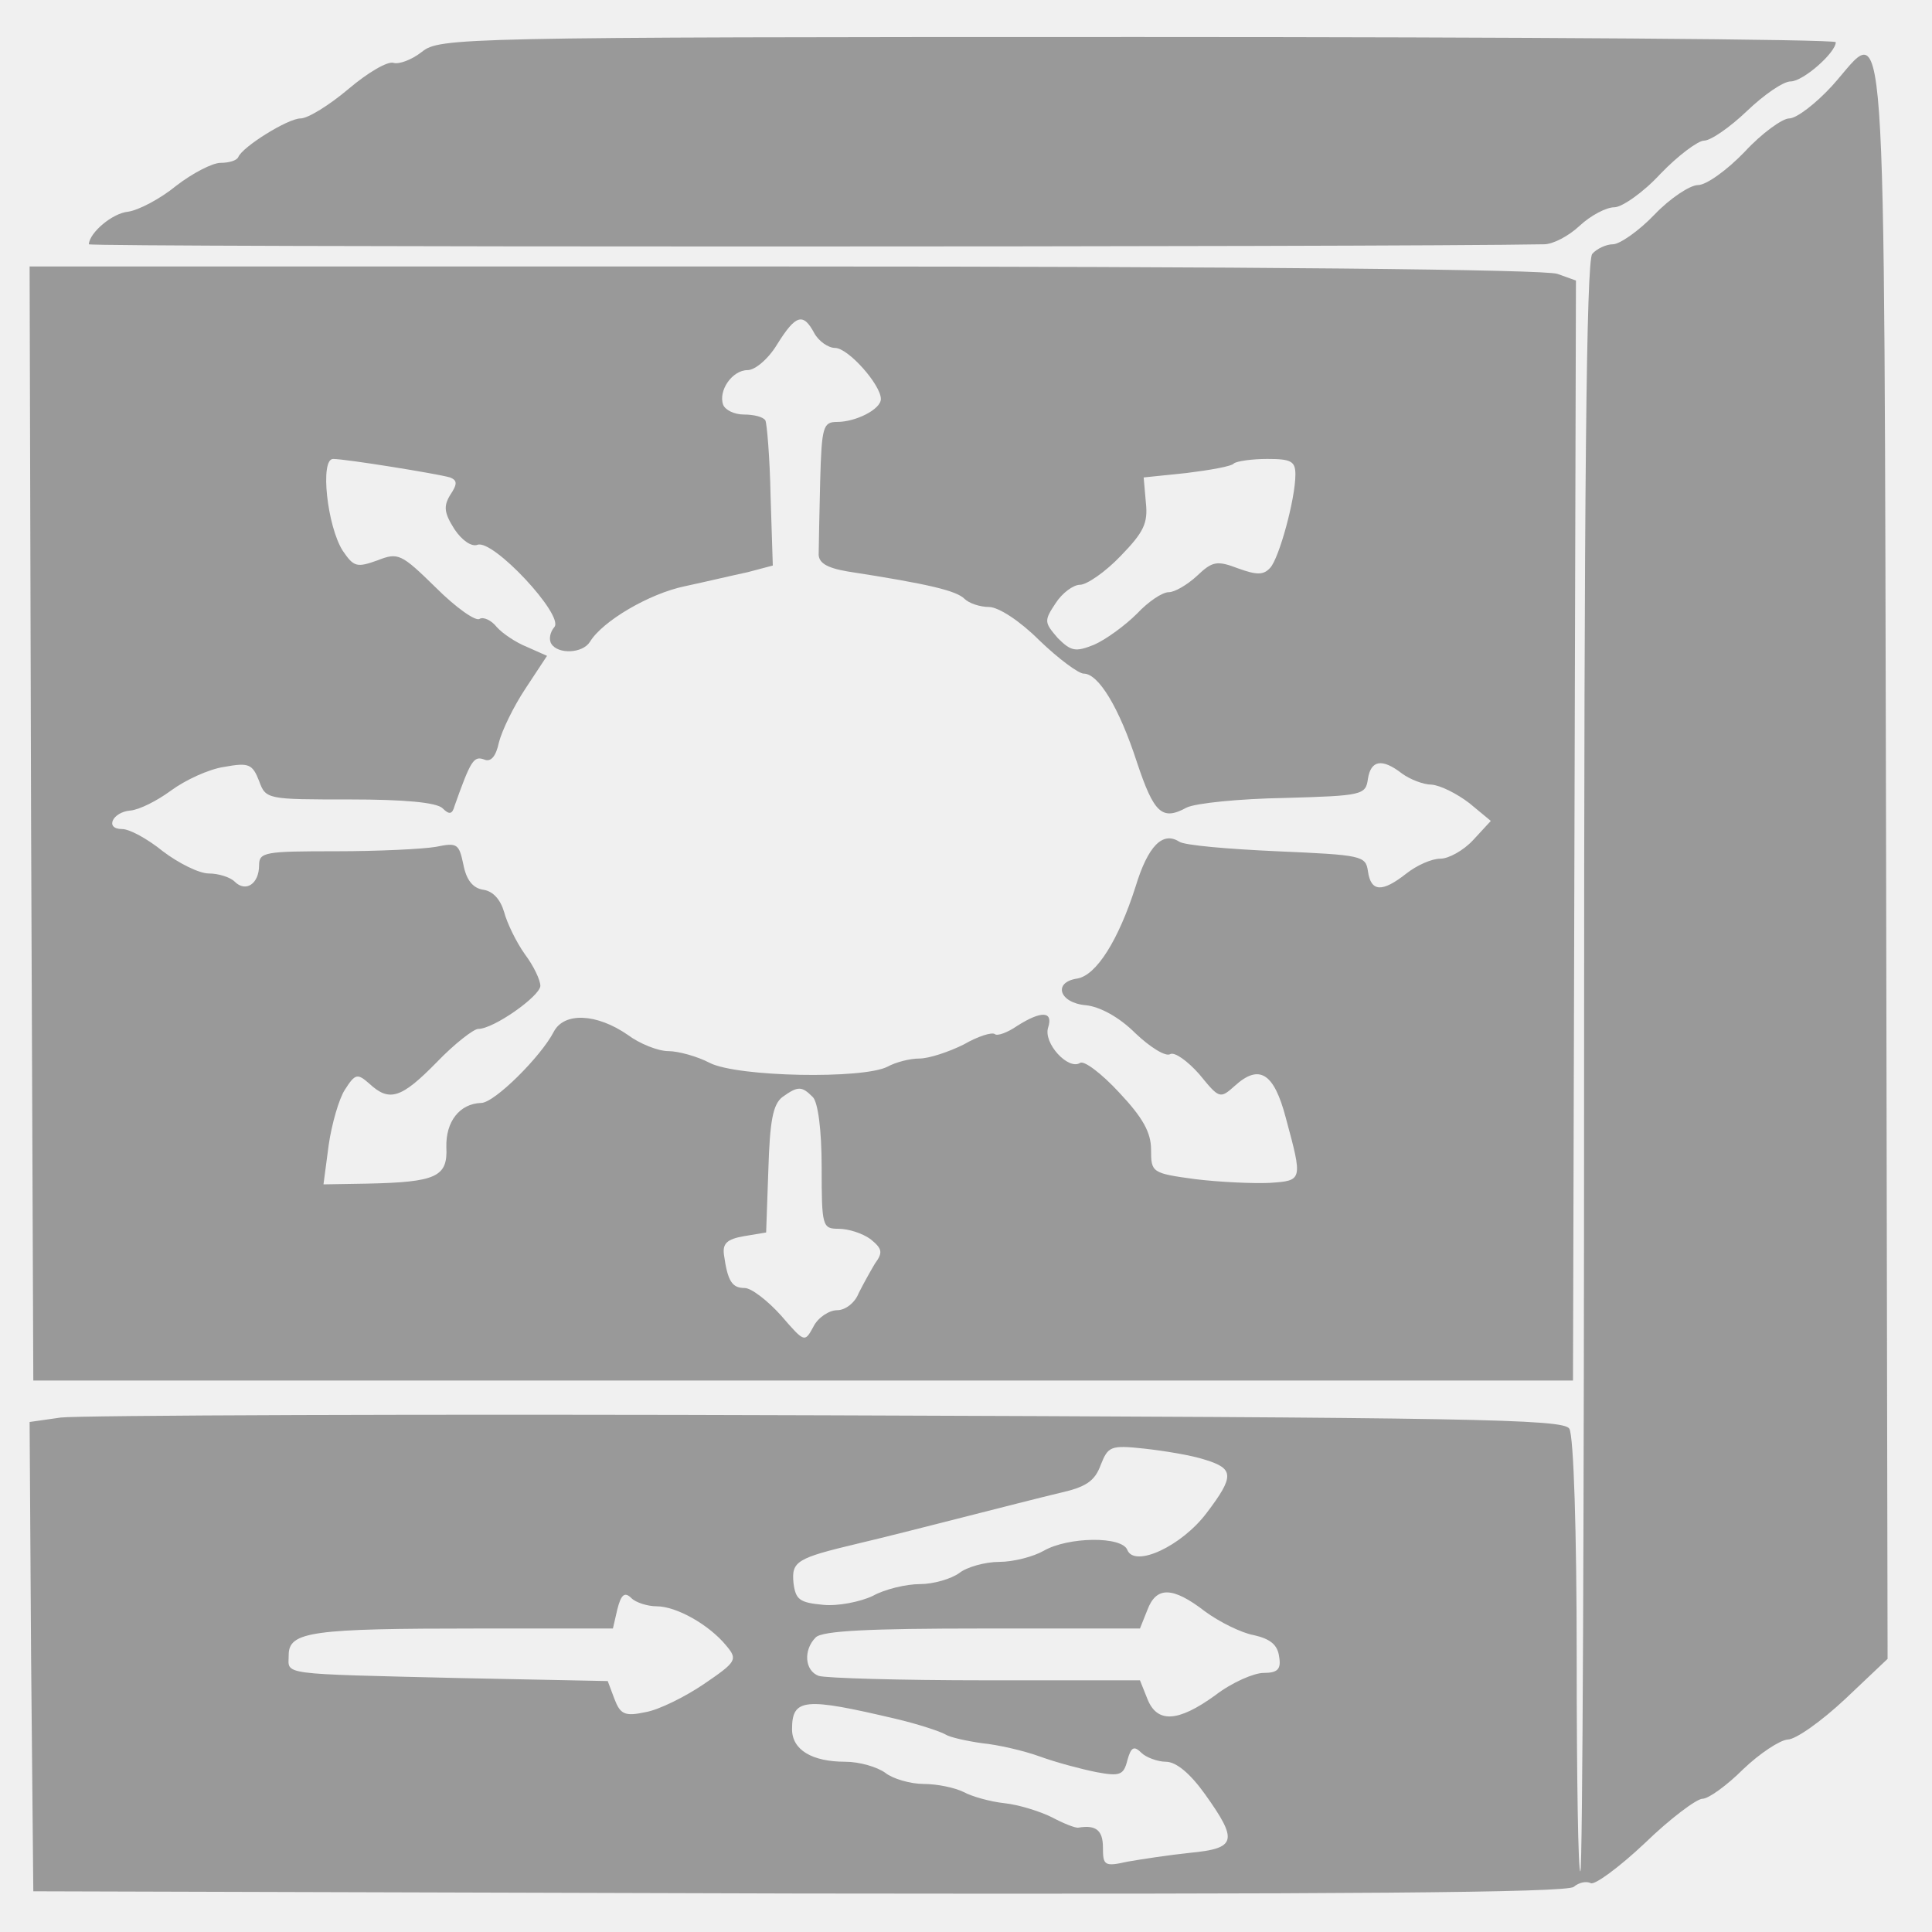
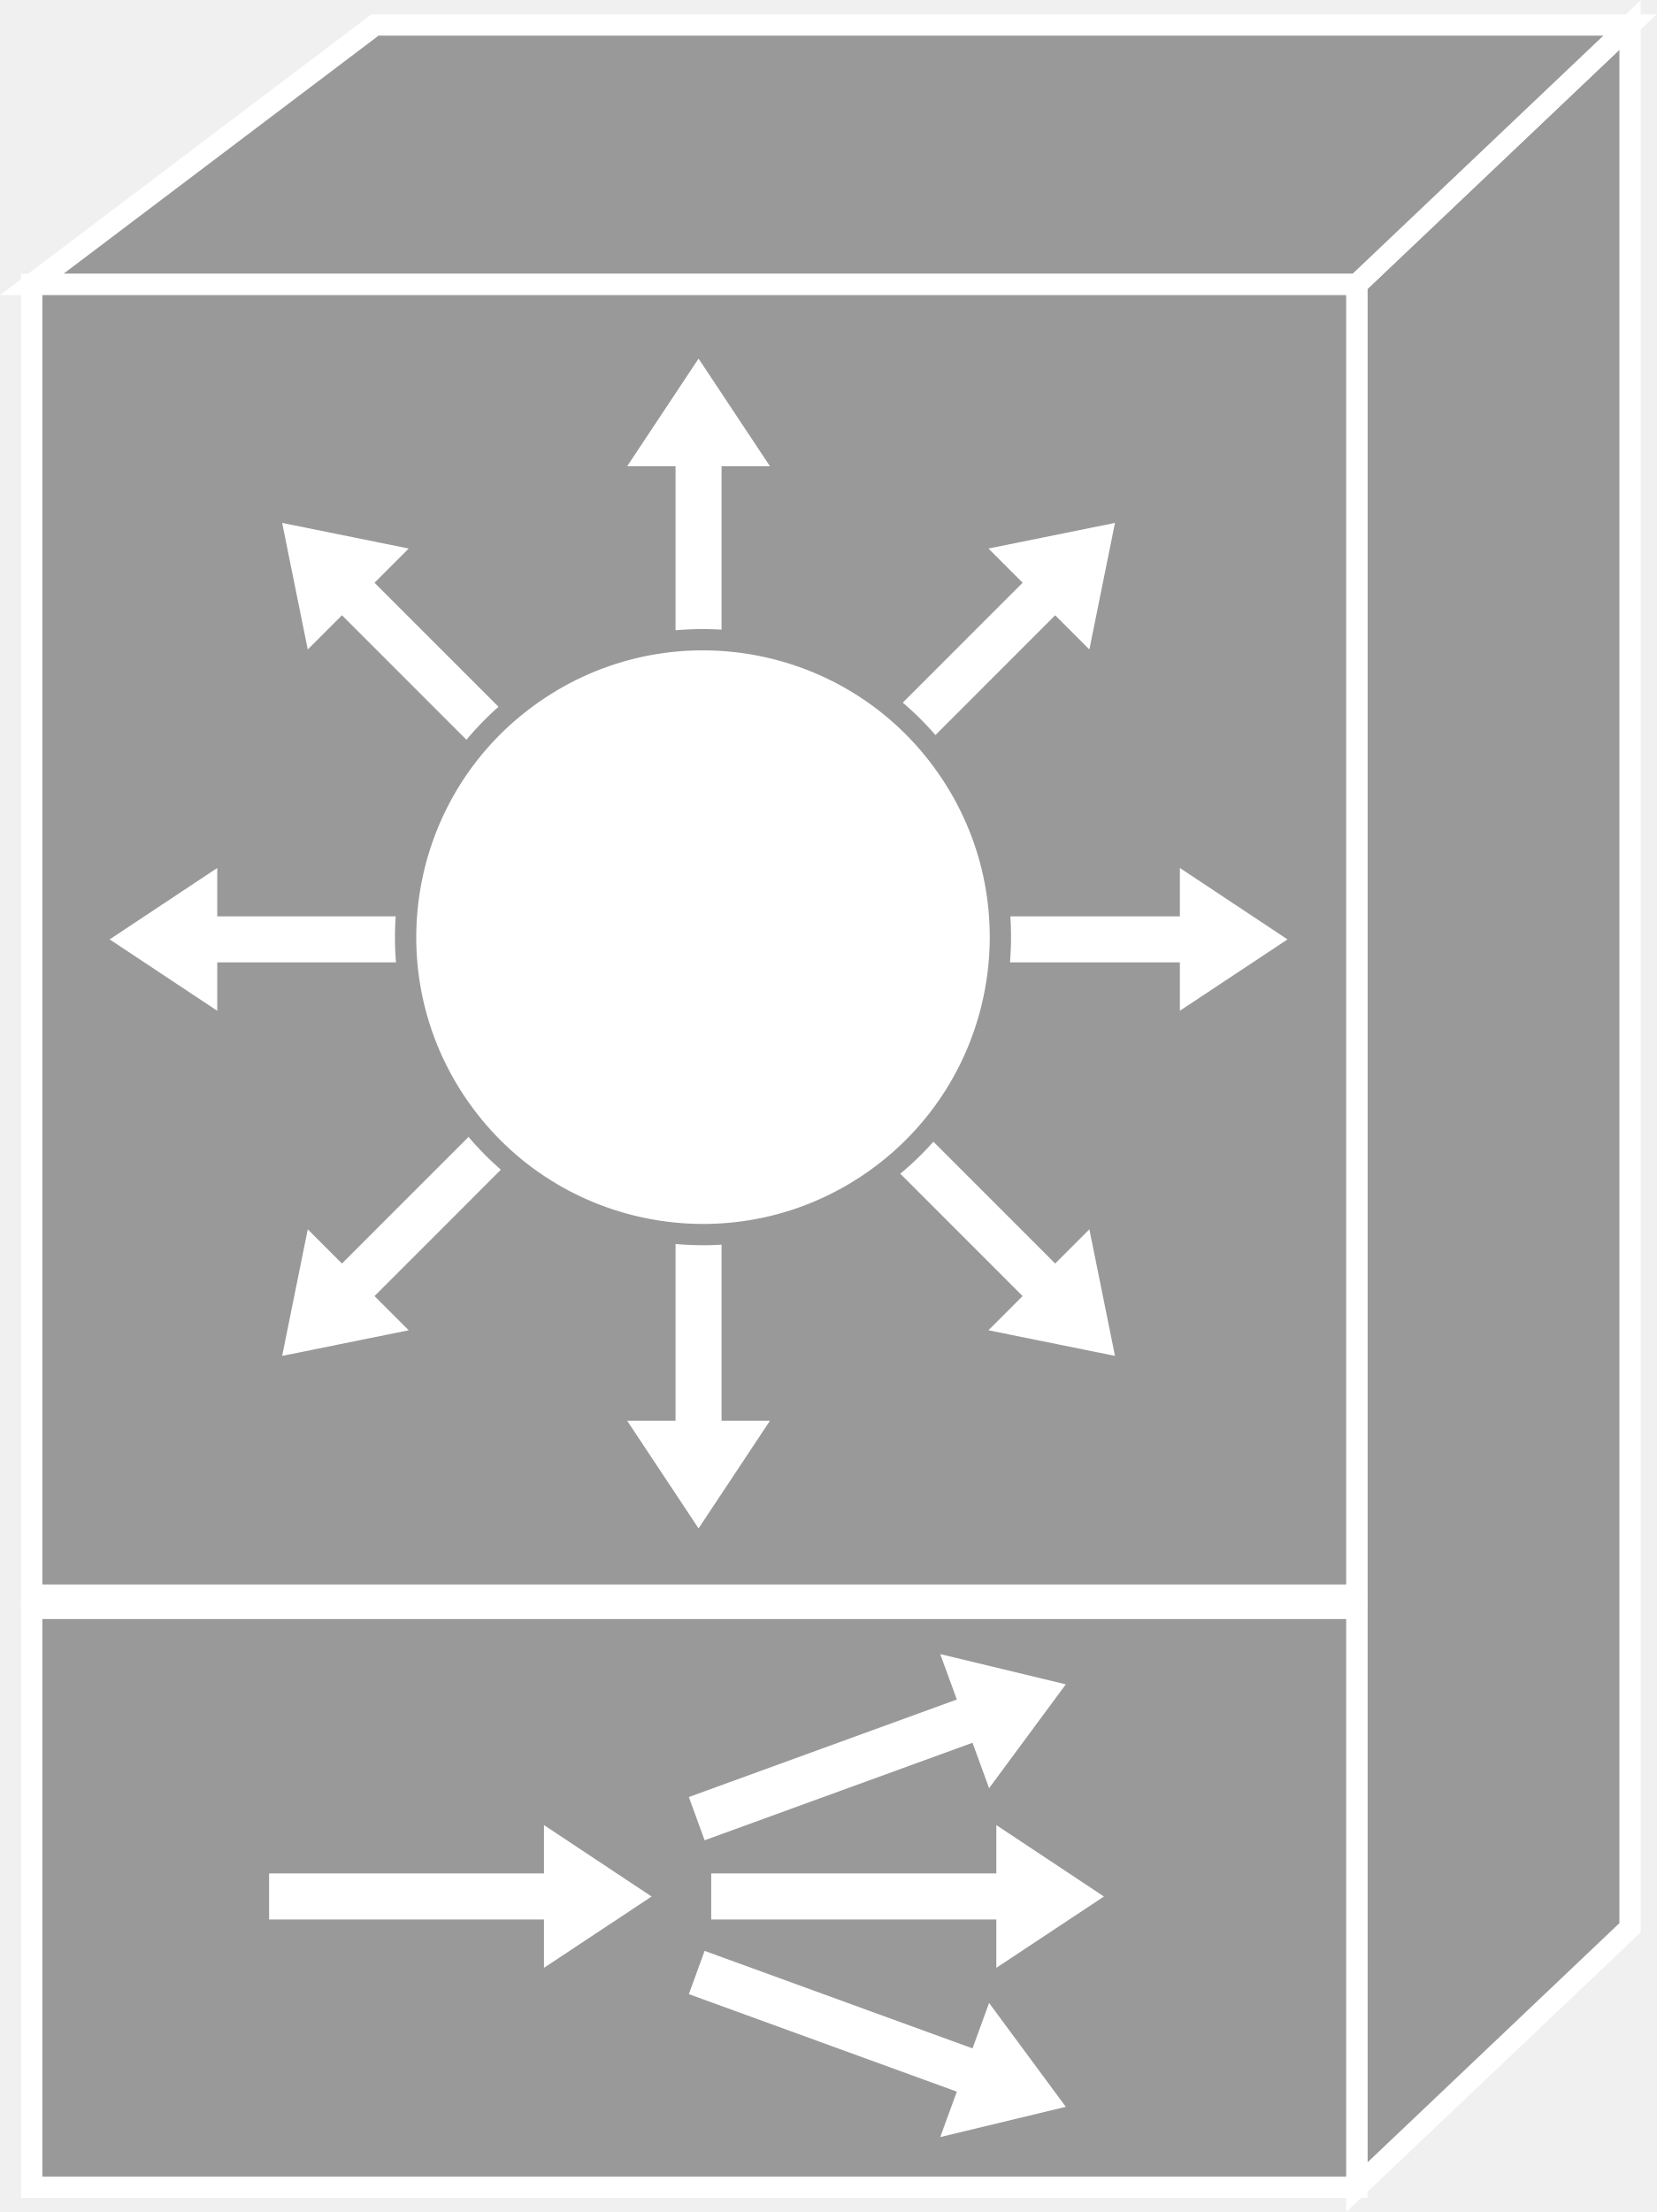
- <svg xmlns="http://www.w3.org/2000/svg" version="1.0" width="261pt" height="261pt" viewBox="0 0 261 261" style="background-color: #ffffff" preserveAspectRatio="xMidYMid meet">
-   <g transform="translate(0,261) scale(0.1,-0.1)" fill="#999999" stroke="none">
-     <path d="M570 2540 c-14 -11 -31 -17 -38 -15 -8 3 -35 -13 -61 -35 -26 -22 -55 -40 -65 -40 -17 0 -78 -38 -84 -52 -2 -5 -13 -8 -24 -8 -11 0 -38 -14 -60 -31 -22 -18 -51 -33 -65 -35 -21 -2 -52 -28 -53 -44 0 -4 1760 -4 1966 0 12 0 33 11 48 25 15 14 36 25 47 25 10 0 39 20 62 45 24 25 51 45 59 45 9 0 35 18 58 40 23 22 49 40 59 40 17 0 61 39 61 53 0 4 -424 7 -942 7 -921 0 -944 -1 -968 -20z" />
-     <path d="M2475 2494 c-22 -24 -48 -44 -58 -44 -9 0 -37 -20 -60 -45 -24 -25 -52 -45 -63 -45 -11 0 -38 -18 -59 -40 -21 -22 -47 -40 -56 -40 -9 0 -22 -6 -28 -13 -8 -10 -11 -313 -11 -1097 0 -596 -2 -1085 -5 -1088 -3 -3 -5 127 -5 289 0 168 -4 300 -10 309 -8 13 -133 15 -1002 18 -546 2 -1012 0 -1036 -3 l-42 -6 2 -317 3 -317 1034 -3 c735 -1 1038 1 1047 9 7 6 17 8 23 5 5 -3 38 21 73 54 34 33 70 60 78 60 8 0 33 18 55 40 22 21 49 39 60 40 11 0 46 25 78 55 l57 54 -2 1083 c-3 1208 2 1125 -73 1042z m-847 -1856 c39 -12 40 -22 2 -72 -34 -45 -97 -74 -107 -50 -7 19 -80 18 -113 -1 -14 -8 -41 -15 -60 -15 -19 0 -44 -7 -54 -15 -11 -8 -35 -15 -53 -15 -19 0 -48 -7 -64 -16 -17 -8 -47 -14 -67 -12 -32 3 -37 7 -40 29 -3 30 4 34 88 54 30 7 93 23 140 35 47 12 106 27 131 33 36 8 48 16 56 38 10 25 13 27 59 22 27 -3 64 -9 82 -15z m-741 -198 c27 0 71 -25 94 -53 16 -19 14 -22 -30 -52 -25 -17 -61 -35 -79 -38 -28 -6 -34 -3 -42 18 l-9 24 -198 4 c-250 6 -233 4 -233 31 0 32 31 36 256 36 l182 0 6 26 c5 20 10 24 19 15 6 -6 22 -11 34 -11z m741 -7 c19 -14 49 -29 66 -32 22 -5 32 -13 34 -29 3 -17 -2 -22 -21 -22 -13 0 -43 -13 -65 -30 -51 -37 -79 -38 -92 -5 l-10 25 -209 0 c-115 0 -216 3 -225 6 -19 7 -21 35 -4 52 9 9 73 12 225 12 l213 0 10 25 c12 32 34 32 78 -2z m-418 -145 c30 -7 60 -17 67 -21 6 -4 29 -9 50 -12 21 -2 56 -10 78 -18 22 -8 56 -17 76 -21 32 -6 37 -4 42 16 5 18 9 20 19 10 6 -6 22 -12 33 -12 14 0 33 -16 53 -44 45 -63 42 -73 -20 -79 -29 -3 -68 -9 -85 -12 -31 -7 -33 -5 -33 19 0 23 -9 31 -33 27 -4 -1 -21 6 -36 14 -16 8 -45 17 -64 19 -19 2 -44 9 -55 15 -12 6 -36 11 -54 11 -18 0 -42 7 -52 15 -11 8 -35 15 -54 15 -45 0 -72 16 -72 44 0 42 17 43 140 14z" />
-     <path d="M42 1498 l3 -753 1040 0 1040 0 2 743 2 743 -25 9 c-16 6 -414 10 -1045 10 l-1019 0 2 -752z m1058 662 c6 -11 19 -20 28 -20 18 0 62 -50 62 -69 0 -14 -34 -31 -59 -31 -19 0 -21 -6 -23 -80 -1 -44 -2 -88 -2 -97 -1 -13 10 -20 39 -25 110 -17 147 -26 158 -37 6 -6 21 -11 33 -11 13 0 42 -19 68 -45 26 -25 53 -45 60 -45 20 0 48 -46 72 -120 23 -69 34 -79 67 -61 12 6 72 12 132 13 106 3 110 4 113 26 4 25 19 28 46 7 11 -8 29 -15 40 -15 12 -1 34 -12 51 -25 l29 -24 -24 -26 c-13 -14 -33 -25 -44 -25 -12 0 -32 -9 -46 -20 -33 -26 -48 -25 -52 3 -3 21 -8 22 -123 27 -66 3 -125 8 -132 13 -22 14 -42 -5 -59 -61 -23 -72 -53 -120 -79 -124 -33 -5 -24 -33 12 -36 19 -2 45 -16 67 -38 20 -19 41 -32 47 -28 6 3 23 -9 39 -27 27 -33 28 -34 48 -16 33 30 53 18 69 -43 23 -85 23 -85 -22 -88 -22 -1 -67 1 -100 5 -59 8 -60 9 -60 40 0 23 -11 43 -43 77 -24 26 -48 44 -53 40 -16 -10 -50 27 -43 48 7 22 -9 23 -42 2 -13 -9 -27 -14 -30 -11 -4 3 -23 -3 -42 -14 -20 -10 -47 -19 -60 -19 -13 0 -32 -5 -43 -11 -33 -17 -202 -14 -240 5 -17 9 -43 16 -56 16 -14 0 -39 10 -55 22 -42 29 -86 31 -100 4 -17 -33 -80 -96 -98 -96 -29 -1 -48 -25 -47 -60 2 -40 -14 -47 -107 -49 l-59 -1 7 53 c4 28 14 63 22 75 14 22 17 22 33 8 27 -25 43 -20 91 29 24 25 50 45 56 45 21 0 83 44 84 58 0 8 -9 27 -21 43 -12 17 -24 42 -28 57 -5 17 -15 28 -28 30 -14 2 -23 13 -27 34 -6 28 -8 30 -37 24 -17 -3 -78 -6 -135 -6 -96 0 -104 -1 -104 -19 0 -25 -18 -37 -33 -22 -6 6 -22 11 -35 11 -13 0 -41 14 -62 30 -21 17 -45 30 -55 30 -24 0 -13 23 11 25 12 1 36 13 55 27 19 14 51 29 72 32 33 6 38 4 47 -19 9 -25 11 -25 123 -25 73 0 117 -4 125 -12 9 -9 13 -8 16 3 22 62 26 68 40 63 9 -4 16 4 20 23 4 16 20 49 36 73 l29 44 -27 12 c-15 6 -33 18 -41 27 -7 9 -18 14 -23 11 -5 -4 -32 15 -59 42 -47 46 -51 48 -79 37 -28 -10 -32 -9 -47 13 -21 33 -31 124 -13 124 17 0 141 -20 158 -25 10 -4 10 -9 0 -24 -9 -15 -8 -24 6 -46 10 -15 23 -24 31 -21 21 8 117 -95 104 -111 -6 -7 -8 -17 -4 -23 9 -14 42 -13 52 3 17 28 80 65 128 75 28 6 66 15 85 19 l34 9 -3 94 c-1 52 -5 98 -7 102 -3 5 -16 8 -29 8 -13 0 -25 6 -28 13 -7 19 12 47 33 47 10 0 28 15 40 35 25 40 35 43 50 15z m650 -191 c0 -33 -22 -113 -34 -126 -9 -10 -18 -10 -43 -1 -29 11 -35 10 -56 -10 -13 -12 -30 -22 -38 -22 -9 0 -28 -13 -43 -29 -16 -16 -42 -35 -58 -42 -25 -10 -31 -9 -49 9 -18 21 -19 23 -3 47 9 14 24 25 33 25 9 0 34 17 55 39 31 32 37 44 34 72 l-3 34 58 6 c32 4 61 9 64 13 4 3 24 6 45 6 32 0 38 -3 38 -21z m-652 -841 c7 -7 12 -44 12 -95 0 -80 1 -83 23 -83 13 0 32 -6 43 -14 16 -13 17 -18 6 -33 -6 -10 -16 -28 -22 -40 -5 -13 -18 -23 -29 -23 -11 0 -26 -10 -32 -22 -12 -22 -12 -22 -44 15 -18 20 -40 37 -49 37 -17 0 -23 9 -28 45 -2 15 4 21 27 25 l30 5 3 85 c2 65 6 88 19 98 21 15 26 15 41 0z" />
+ <svg xmlns="http://www.w3.org/2000/svg" viewBox="0 0 41.507 55.413" height="55.413" width="41.507" xml:space="preserve" id="svg2" version="1.1">
+   <defs id="defs6" />
+   <g transform="matrix(1.333333,0,0,-1.333333,0,55.41333)" id="g10">
+     <g transform="scale(0.1)" id="g12">
+       <path id="path14" style="fill:#999999;fill-opacity:1;fill-rule:nonzero;stroke:none" d="M 306.301,53.41 V 410.906 L 254.957,362.16 V 4.66 l 51.344,48.75" />
+       <path id="path16" style="fill:none;stroke:#ffffff;stroke-width:4;stroke-linecap:butt;stroke-linejoin:miter;stroke-miterlimit:4;stroke-dasharray:none;stroke-opacity:1" d="M 306.301,53.41 V 410.906 L 254.957,362.16 V 4.66 Z" />
+       <path id="path18" style="fill:#999999;fill-opacity:1;fill-rule:nonzero;stroke:none" d="M 306.301,410.906 254.957,362.16 H 5.961 L 70.465,410.906 H 306.301" />
+       <path id="path20" style="fill:none;stroke:#ffffff;stroke-width:4;stroke-linecap:butt;stroke-linejoin:miter;stroke-miterlimit:4;stroke-dasharray:none;stroke-opacity:1" d="M 306.301,410.906 254.957,362.16 H 5.961 l 64.504,48.746 z" />
+       <path id="path22" style="fill:#999999;fill-opacity:1;fill-rule:nonzero;stroke:none" d="m 5.961,115.91 h 248.996 V 362.16 H 5.961 Z" />
+       <path id="path24" style="fill:none;stroke:#ffffff;stroke-width:4;stroke-linecap:butt;stroke-linejoin:miter;stroke-miterlimit:4;stroke-dasharray:none;stroke-opacity:1" d="m 5.961,115.91 h 248.996 V 362.16 H 5.961 Z" />
+       <path id="path26" style="fill:#999999;fill-opacity:1;fill-rule:nonzero;stroke:none" d="m 5.961,4.66 h 248.996 v 108.75 H 5.961 Z" />
+       <path id="path28" style="fill:none;stroke:#ffffff;stroke-width:4;stroke-linecap:butt;stroke-linejoin:miter;stroke-miterlimit:4;stroke-dasharray:none;stroke-opacity:1" d="m 5.961,4.66 h 248.996 v 108.75 H 5.961 Z" />
+       <path id="path30" style="fill:#ffffff;fill-opacity:1;fill-rule:nonzero;stroke:none" d="m 108.258,268.223 -37.883,37.89 6.426,6.426 -23.781,4.816 4.812,-23.781 6.426,6.426 37.887,-37.891 6.113,6.114" />
+       <path id="path32" style="fill:#ffffff;fill-opacity:1;fill-rule:nonzero;stroke:none" d="M 94.402,243.43 H 40.824 v 9.09 L 20.605,239.102 40.824,225.695 v 9.09 h 53.578 v 8.645" />
+       <path id="path34" style="fill:#ffffff;fill-opacity:1;fill-rule:nonzero;stroke:none" d="m 102.145,216.094 -37.887,-37.891 -6.426,6.426 -4.812,-23.777 23.781,4.812 -6.426,6.426 37.883,37.89 -6.113,6.114" />
+       <path id="path36" style="fill:#ffffff;fill-opacity:1;fill-rule:nonzero;stroke:none" d="m 126.941,202.246 v -53.582 h -9.086 l 13.411,-20.226 13.414,20.226 h -9.09 v 53.582 h -8.649" />
+       <path id="path38" style="fill:#ffffff;fill-opacity:1;fill-rule:nonzero;stroke:none" d="m 126.941,274.426 v 53.582 h -9.086 l 13.411,20.215 13.414,-20.215 h -9.09 v -53.582 h -8.649" />
+       <path id="path40" style="fill:#ffffff;fill-opacity:1;fill-rule:nonzero;stroke:none" d="m 154.277,209.98 37.879,-37.89 -6.418,-6.426 23.778,-4.812 -4.813,23.777 -6.426,-6.426 -37.886,37.891 -6.114,-6.114" />
+       <path id="path42" style="fill:#ffffff;fill-opacity:1;fill-rule:nonzero;stroke:none" d="m 168.129,234.785 h 53.582 v -9.09 l 20.223,13.407 -20.223,13.418 v -9.09 h -53.582 v -8.645" />
+       <path id="path44" style="fill:#ffffff;fill-opacity:1;fill-rule:nonzero;stroke:none" d="m 160.391,262.109 37.886,37.891 6.426,-6.426 4.813,23.781 -23.778,-4.816 6.426,-6.426 -37.887,-37.89 6.114,-6.114" />
+       <path id="path46" style="fill:#ffffff;fill-opacity:1;fill-rule:nonzero;stroke:none" d="m 164.148,193.75 c 25.282,17.695 31.43,52.539 13.723,77.824 C 160.172,296.855 125.328,303 100.051,285.293 74.769,267.598 68.625,232.754 86.328,207.473 104.027,182.188 138.871,176.055 164.148,193.75" />
+       <path id="path48" style="fill:none;stroke:#999999;stroke-width:4;stroke-linecap:butt;stroke-linejoin:miter;stroke-miterlimit:4;stroke-dasharray:none;stroke-opacity:1" d="m 164.148,193.75 c 25.282,17.695 31.43,52.539 13.723,77.824 C 160.172,296.855 125.328,303 100.051,285.293 74.769,267.598 68.625,232.754 86.328,207.473 104.027,182.188 138.871,176.055 164.148,193.75 Z" />
+       <path id="path50" style="fill:#ffffff;fill-opacity:1;fill-rule:nonzero;stroke:none" d="m 133.645,54.961 h 53.574 v -9.082 l 20.222,13.398 -20.222,13.418 v -9.082 h -53.574 v -8.652" />
+       <path id="path52" style="fill:#ffffff;fill-opacity:1;fill-rule:nonzero;stroke:none" d="m 132.402,69.844 50.344,18.32 3.113,-8.535 14.414,19.512 -23.593,5.683 3.117,-8.535 -50.356,-18.32 2.961,-8.125" />
+       <path id="path54" style="fill:#ffffff;fill-opacity:1;fill-rule:nonzero;stroke:none" d="m 132.402,49.062 50.344,-18.32 3.113,8.535 14.414,-19.512 -23.593,-5.684 3.117,8.535 -50.356,18.32 2.961,8.125" />
+       <path id="path56" style="fill:#ffffff;fill-opacity:1;fill-rule:nonzero;stroke:none" d="m 50.566,54.961 h 51.653 v -9.082 l 20.222,13.398 -20.222,13.418 v -9.082 H 50.566 v -8.652" />
+     </g>
  </g>
</svg>
